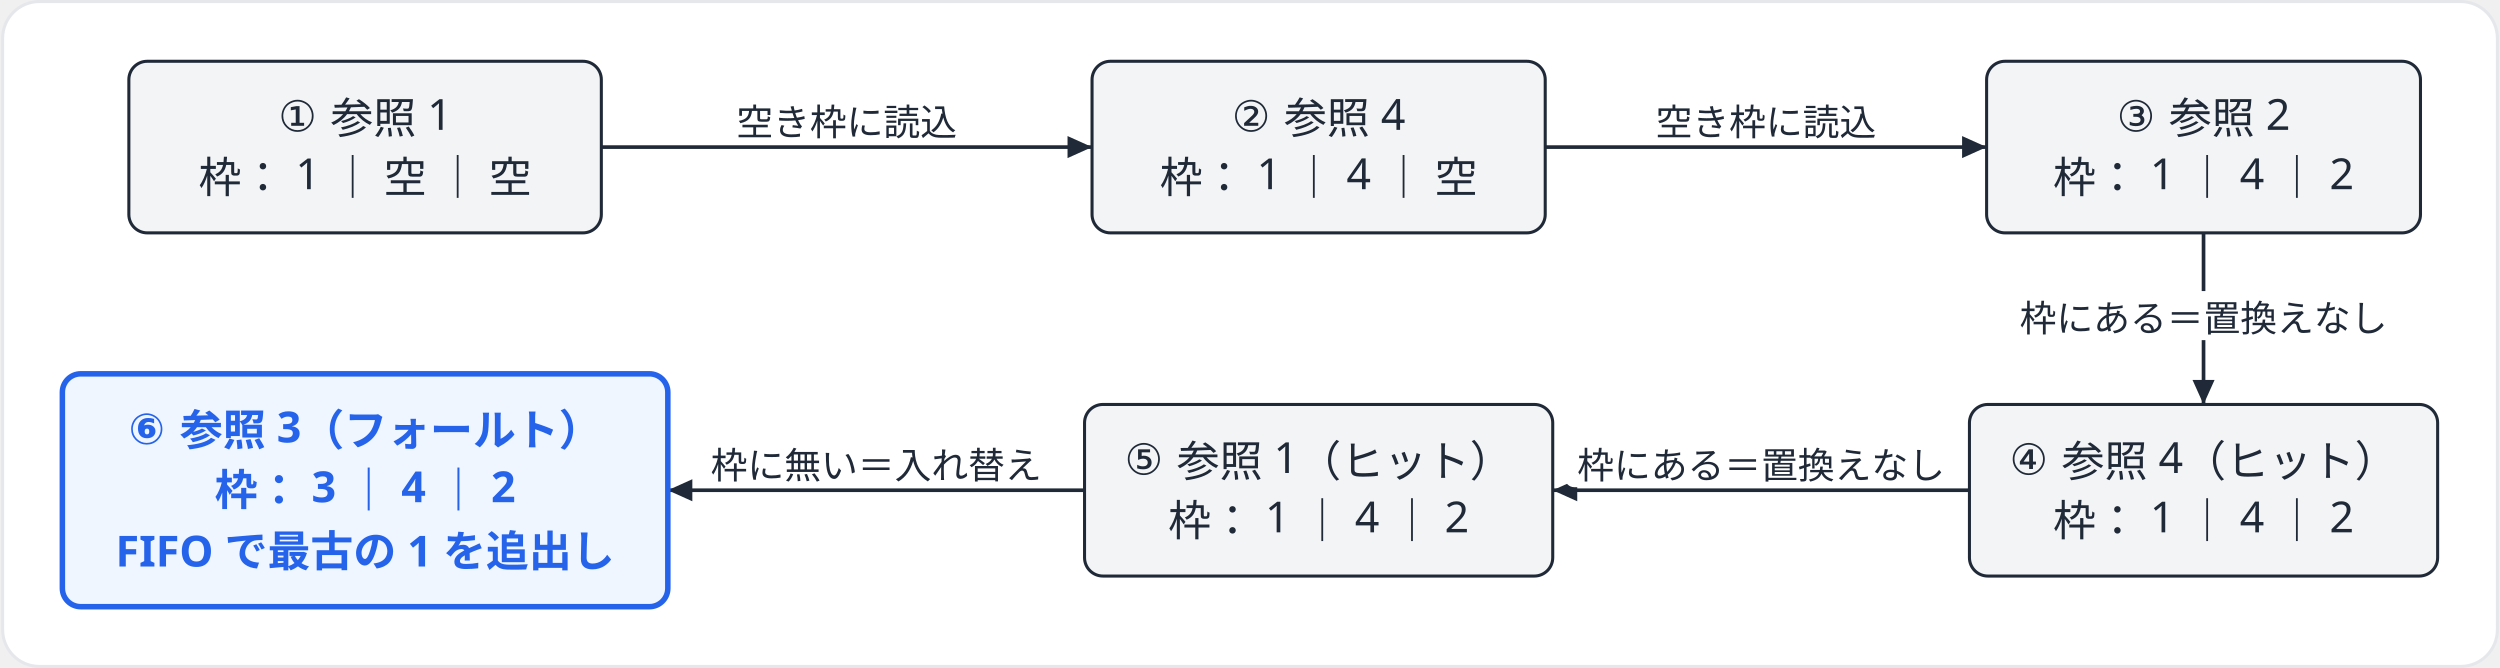
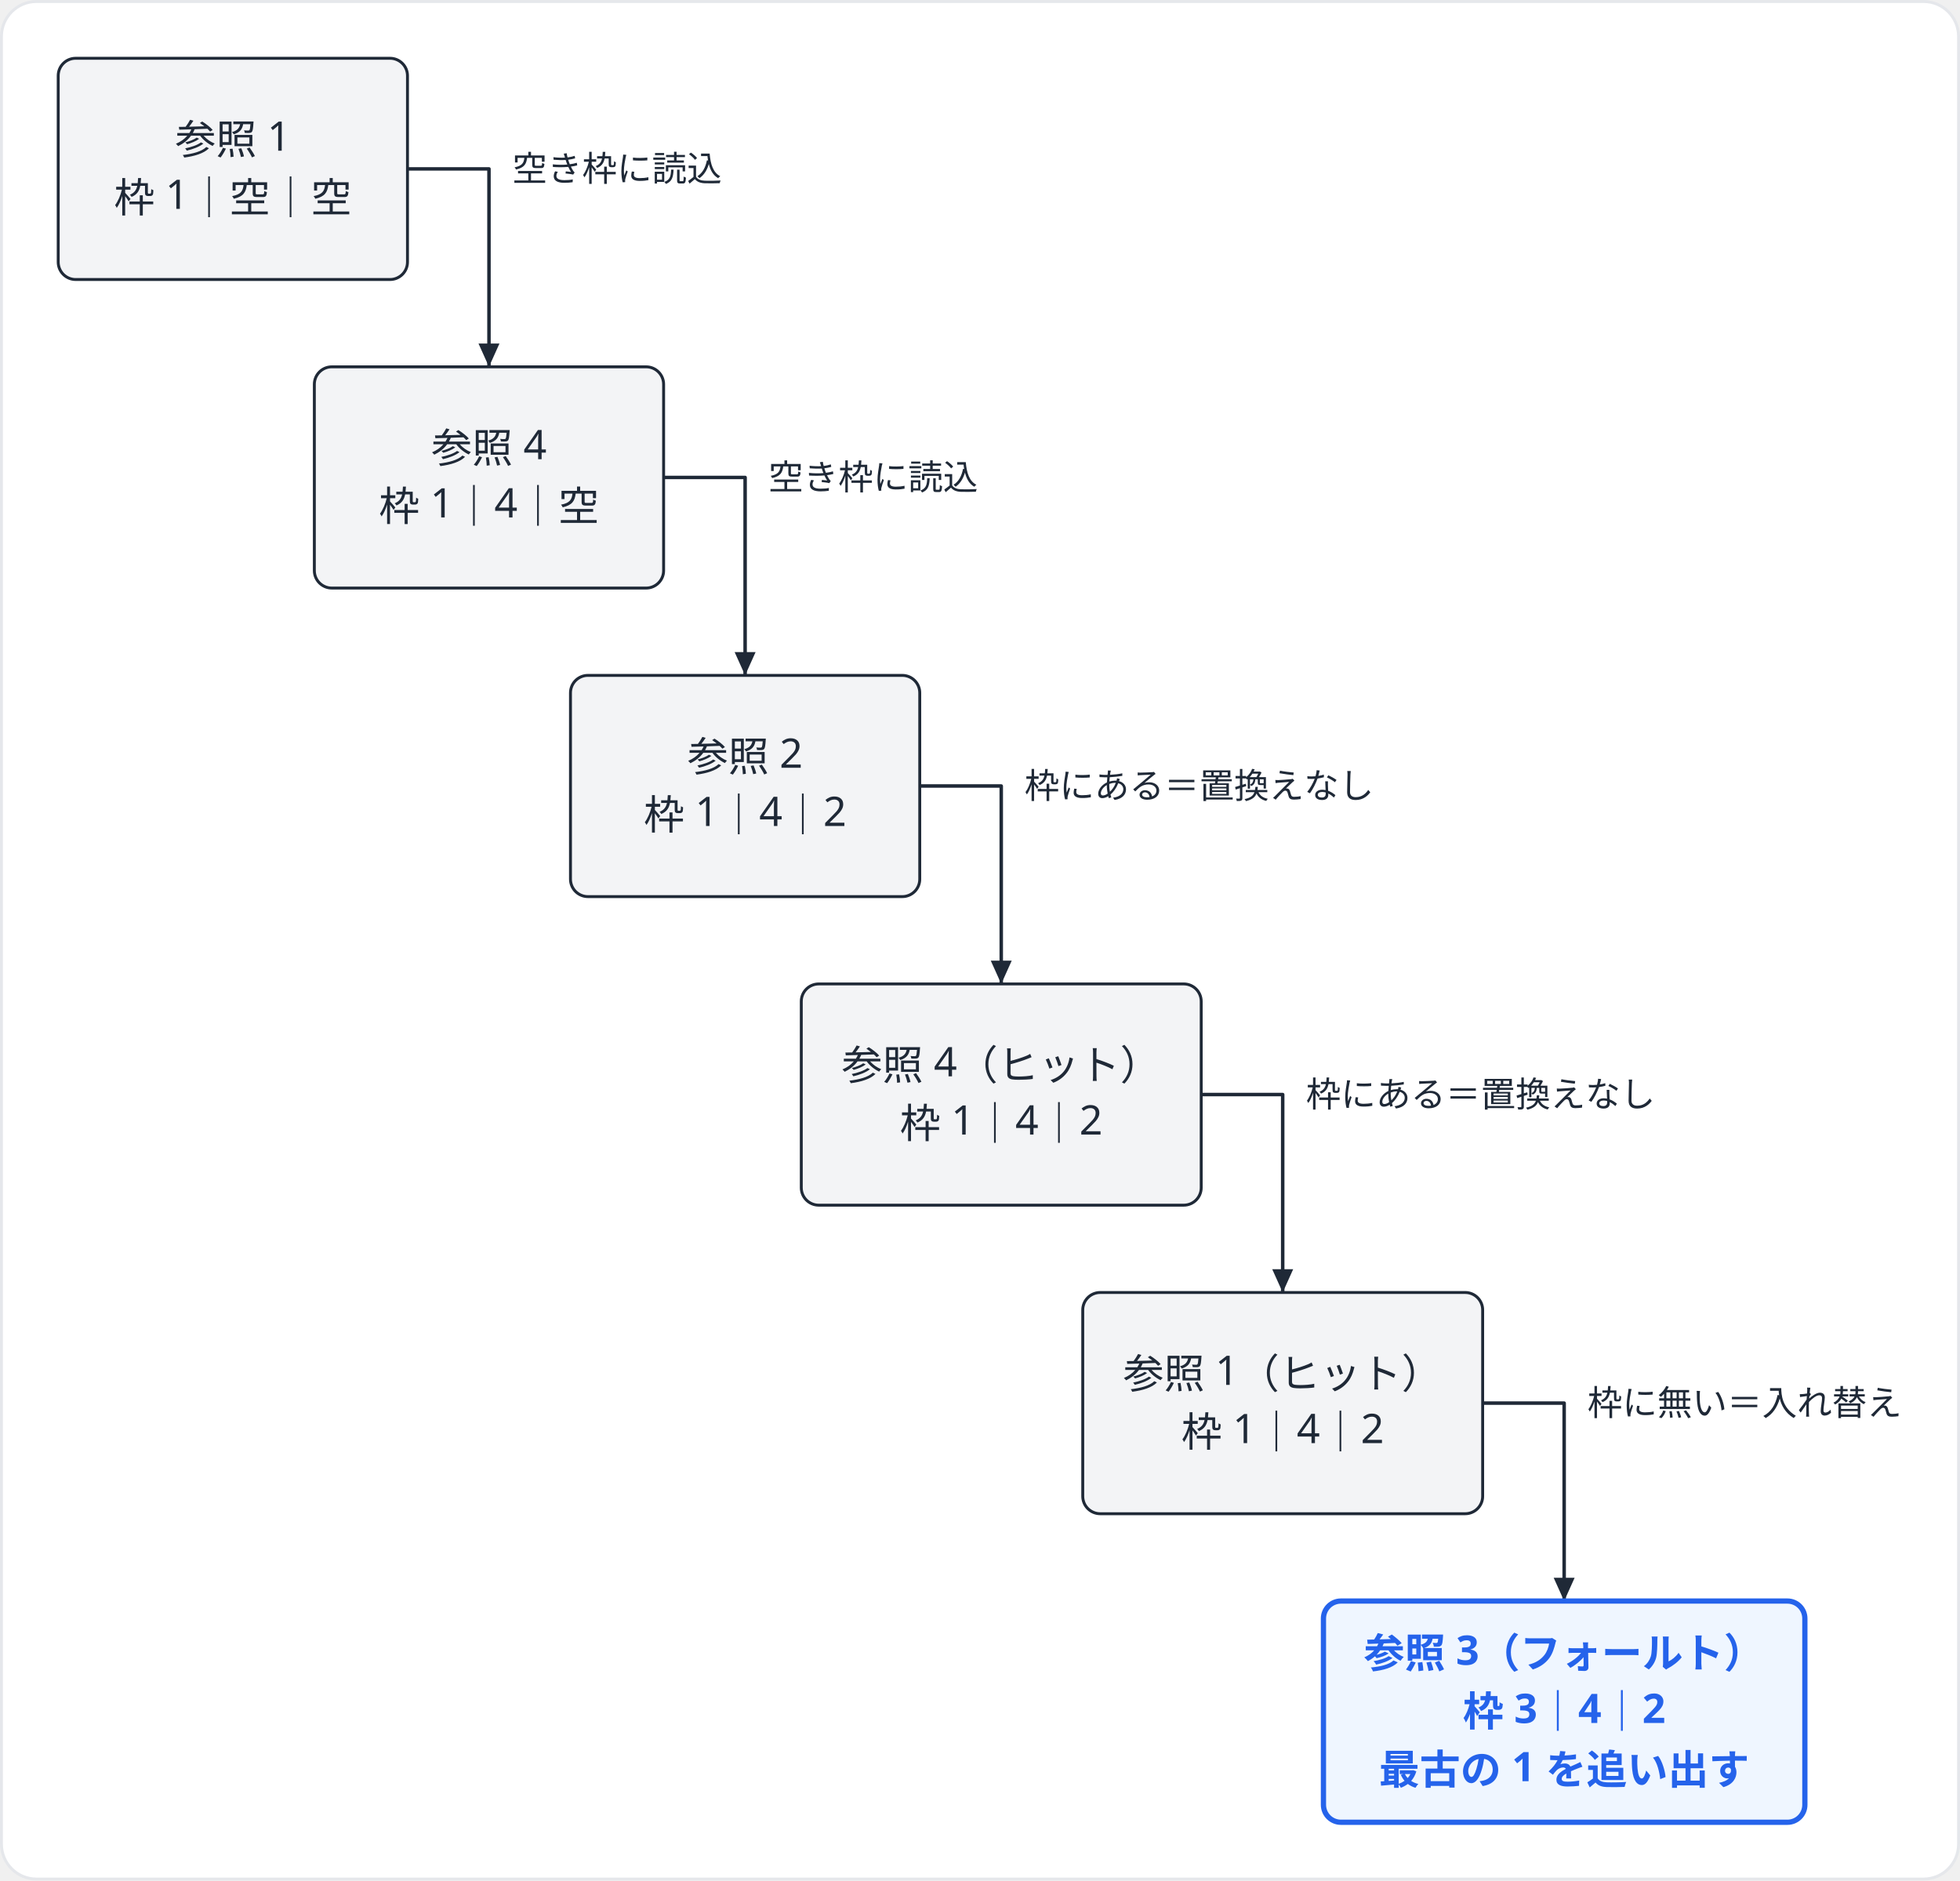
- <svg xmlns="http://www.w3.org/2000/svg" width="640" height="171" viewBox="0 0 815.2 218">
-   <rect x="0.5" y="0.5" width="814.2" height="217" rx="12" fill="#ffffff" stroke="#e5e7eb" stroke-width="1" />
+ <svg xmlns="http://www.w3.org/2000/svg" width="640" height="614" viewBox="0 0 673.4 646">
+   <rect x="0.5" y="0.5" width="672.4" height="645" rx="12" fill="#ffffff" stroke="#e5e7eb" stroke-width="1" />
  <g transform="translate(20 20)">
-     <polyline points="175.9,28 336.05,28" fill="none" stroke="#1f2937" stroke-width="1.2" stroke-linejoin="round" />
-     <polygon points="336.05,28 328.05,31.6 328.05,24.4" fill="#1f2937" />
-     <polyline points="483.95,28 628,28" fill="none" stroke="#1f2937" stroke-width="1.2" stroke-linejoin="round" />
-     <polygon points="628,28 620,31.6 620,24.4" fill="#1f2937" />
-     <polyline points="698.8,56 698.8,112" fill="none" stroke="#1f2937" stroke-width="1.2" stroke-linejoin="round" />
-     <polygon points="698.8,112 695.2,104 702.4,104" fill="#1f2937" />
-     <polyline points="622.4,140 486.4,140" fill="none" stroke="#1f2937" stroke-width="1.2" stroke-linejoin="round" />
-     <polygon points="486.4,140 494.4,136.4 494.4,143.6" fill="#1f2937" />
-     <polyline points="333.6,140 197.6,140" fill="none" stroke="#1f2937" stroke-width="1.2" stroke-linejoin="round" />
-     <polygon points="197.6,140 205.6,136.4 205.6,143.6" fill="#1f2937" />
-     <rect x="21.7" y="0" width="154.2" height="56" rx="6" fill="#f3f4f6" stroke="#1f2937" stroke-width="1" />
-     <text x="98.8" y="22.9" font-family="Hiragino Sans, Hiragino Kaku Gothic ProN, Noto Sans JP, Yu Gothic, Meiryo, sans-serif" font-size="14" fill="#1f2937" text-anchor="middle">① 参照 1</text>
-     <text x="98.8" y="42.9" font-family="Hiragino Sans, Hiragino Kaku Gothic ProN, Noto Sans JP, Yu Gothic, Meiryo, sans-serif" font-size="14" fill="#1f2937" text-anchor="middle">枠： 1 ｜ 空 ｜ 空</text>
-     <rect x="336.05" y="0" width="147.9" height="56" rx="6" fill="#f3f4f6" stroke="#1f2937" stroke-width="1" />
-     <text x="410" y="22.9" font-family="Hiragino Sans, Hiragino Kaku Gothic ProN, Noto Sans JP, Yu Gothic, Meiryo, sans-serif" font-size="14" fill="#1f2937" text-anchor="middle">② 参照 4</text>
-     <text x="410" y="42.9" font-family="Hiragino Sans, Hiragino Kaku Gothic ProN, Noto Sans JP, Yu Gothic, Meiryo, sans-serif" font-size="14" fill="#1f2937" text-anchor="middle">枠： 1 ｜ 4 ｜ 空</text>
-     <rect x="628" y="0" width="141.6" height="56" rx="6" fill="#f3f4f6" stroke="#1f2937" stroke-width="1" />
-     <text x="698.8" y="22.9" font-family="Hiragino Sans, Hiragino Kaku Gothic ProN, Noto Sans JP, Yu Gothic, Meiryo, sans-serif" font-size="14" fill="#1f2937" text-anchor="middle">③ 参照 2</text>
-     <text x="698.8" y="42.9" font-family="Hiragino Sans, Hiragino Kaku Gothic ProN, Noto Sans JP, Yu Gothic, Meiryo, sans-serif" font-size="14" fill="#1f2937" text-anchor="middle">枠： 1 ｜ 4 ｜ 2</text>
-     <rect x="622.4" y="112" width="152.8" height="56" rx="6" fill="#f3f4f6" stroke="#1f2937" stroke-width="1" />
-     <text x="698.8" y="134.9" font-family="Hiragino Sans, Hiragino Kaku Gothic ProN, Noto Sans JP, Yu Gothic, Meiryo, sans-serif" font-size="14" fill="#1f2937" text-anchor="middle">④ 参照 4（ヒット）</text>
-     <text x="698.8" y="154.9" font-family="Hiragino Sans, Hiragino Kaku Gothic ProN, Noto Sans JP, Yu Gothic, Meiryo, sans-serif" font-size="14" fill="#1f2937" text-anchor="middle">枠： 1 ｜ 4 ｜ 2</text>
-     <rect x="333.6" y="112" width="152.8" height="56" rx="6" fill="#f3f4f6" stroke="#1f2937" stroke-width="1" />
-     <text x="410" y="134.9" font-family="Hiragino Sans, Hiragino Kaku Gothic ProN, Noto Sans JP, Yu Gothic, Meiryo, sans-serif" font-size="14" fill="#1f2937" text-anchor="middle">⑤ 参照 1（ヒット）</text>
-     <text x="410" y="154.9" font-family="Hiragino Sans, Hiragino Kaku Gothic ProN, Noto Sans JP, Yu Gothic, Meiryo, sans-serif" font-size="14" fill="#1f2937" text-anchor="middle">枠： 1 ｜ 4 ｜ 2</text>
-     <rect x="0" y="102" width="197.6" height="76" rx="6" fill="#eff6ff" stroke="#2563eb" stroke-width="1.8" />
-     <text x="98.8" y="124.9" font-family="Hiragino Sans, Hiragino Kaku Gothic ProN, Noto Sans JP, Yu Gothic, Meiryo, sans-serif" font-size="14" fill="#2563eb" text-anchor="middle" font-weight="600">⑥ 参照 3（フォールト）</text>
-     <text x="98.8" y="144.9" font-family="Hiragino Sans, Hiragino Kaku Gothic ProN, Noto Sans JP, Yu Gothic, Meiryo, sans-serif" font-size="14" fill="#2563eb" text-anchor="middle" font-weight="600">枠： 3 ｜ 4 ｜ 2</text>
-     <text x="98.8" y="164.9" font-family="Hiragino Sans, Hiragino Kaku Gothic ProN, Noto Sans JP, Yu Gothic, Meiryo, sans-serif" font-size="14" fill="#2563eb" text-anchor="middle" font-weight="600">FIFO で最古の 1 を追出し</text>
-     <rect x="215.97" y="11" width="80" height="16" rx="3" fill="#ffffff" />
-     <text x="255.97" y="24.2" font-family="Hiragino Sans, Hiragino Kaku Gothic ProN, Noto Sans JP, Yu Gothic, Meiryo, sans-serif" font-size="12" fill="#1f2937" text-anchor="middle">空き枠に読込</text>
-     <rect x="515.98" y="11" width="80" height="16" rx="3" fill="#ffffff" />
-     <text x="555.98" y="24.2" font-family="Hiragino Sans, Hiragino Kaku Gothic ProN, Noto Sans JP, Yu Gothic, Meiryo, sans-serif" font-size="12" fill="#1f2937" text-anchor="middle">空き枠に読込</text>
-     <rect x="634.8" y="75" width="128" height="16" rx="3" fill="#ffffff" />
-     <text x="698.8" y="88.2" font-family="Hiragino Sans, Hiragino Kaku Gothic ProN, Noto Sans JP, Yu Gothic, Meiryo, sans-serif" font-size="12" fill="#1f2937" text-anchor="middle">枠にある＝置換えなし</text>
-     <rect x="490.4" y="123" width="128" height="16" rx="3" fill="#ffffff" />
-     <text x="554.4" y="136.2" font-family="Hiragino Sans, Hiragino Kaku Gothic ProN, Noto Sans JP, Yu Gothic, Meiryo, sans-serif" font-size="12" fill="#1f2937" text-anchor="middle">枠にある＝置換えなし</text>
-     <rect x="207.6" y="123" width="116" height="16" rx="3" fill="#ffffff" />
-     <text x="265.6" y="136.2" font-family="Hiragino Sans, Hiragino Kaku Gothic ProN, Noto Sans JP, Yu Gothic, Meiryo, sans-serif" font-size="12" fill="#1f2937" text-anchor="middle">枠に無い＝入れ替え</text>
+     <polyline points="120,38 148,38 148,106" fill="none" stroke="#1f2937" stroke-width="1.2" stroke-linejoin="round" />
+     <polygon points="148,106 144.4,98 151.6,98" fill="#1f2937" />
+     <polyline points="208,144 236,144 236,212" fill="none" stroke="#1f2937" stroke-width="1.2" stroke-linejoin="round" />
+     <polygon points="236,212 232.4,204 239.6,204" fill="#1f2937" />
+     <polyline points="296,250 324,250 324,318" fill="none" stroke="#1f2937" stroke-width="1.2" stroke-linejoin="round" />
+     <polygon points="324,318 320.4,310 327.6,310" fill="#1f2937" />
+     <polyline points="392.7,356 420.7,356 420.7,424" fill="none" stroke="#1f2937" stroke-width="1.2" stroke-linejoin="round" />
+     <polygon points="420.7,424 417.1,416 424.3,416" fill="#1f2937" />
+     <polyline points="489.4,462 517.4,462 517.4,530" fill="none" stroke="#1f2937" stroke-width="1.2" stroke-linejoin="round" />
+     <polygon points="517.4,530 513.8,522 521,522" fill="#1f2937" />
+     <rect x="0" y="0" width="120" height="76" rx="6" fill="#f3f4f6" stroke="#1f2937" stroke-width="1" />
+     <text x="60" y="32.9" font-family="Hiragino Sans, Hiragino Kaku Gothic ProN, Noto Sans JP, Yu Gothic, Meiryo, sans-serif" font-size="14" fill="#1f2937" text-anchor="middle">参照 1</text>
+     <text x="60" y="52.9" font-family="Hiragino Sans, Hiragino Kaku Gothic ProN, Noto Sans JP, Yu Gothic, Meiryo, sans-serif" font-size="14" fill="#1f2937" text-anchor="middle">枠 1｜空｜空</text>
+     <rect x="88" y="106" width="120" height="76" rx="6" fill="#f3f4f6" stroke="#1f2937" stroke-width="1" />
+     <text x="148" y="138.9" font-family="Hiragino Sans, Hiragino Kaku Gothic ProN, Noto Sans JP, Yu Gothic, Meiryo, sans-serif" font-size="14" fill="#1f2937" text-anchor="middle">参照 4</text>
+     <text x="148" y="158.9" font-family="Hiragino Sans, Hiragino Kaku Gothic ProN, Noto Sans JP, Yu Gothic, Meiryo, sans-serif" font-size="14" fill="#1f2937" text-anchor="middle">枠 1｜4｜空</text>
+     <rect x="176" y="212" width="120" height="76" rx="6" fill="#f3f4f6" stroke="#1f2937" stroke-width="1" />
+     <text x="236" y="244.9" font-family="Hiragino Sans, Hiragino Kaku Gothic ProN, Noto Sans JP, Yu Gothic, Meiryo, sans-serif" font-size="14" fill="#1f2937" text-anchor="middle">参照 2</text>
+     <text x="236" y="264.9" font-family="Hiragino Sans, Hiragino Kaku Gothic ProN, Noto Sans JP, Yu Gothic, Meiryo, sans-serif" font-size="14" fill="#1f2937" text-anchor="middle">枠 1｜4｜2</text>
+     <rect x="255.3" y="318" width="137.4" height="76" rx="6" fill="#f3f4f6" stroke="#1f2937" stroke-width="1" />
+     <text x="324" y="350.9" font-family="Hiragino Sans, Hiragino Kaku Gothic ProN, Noto Sans JP, Yu Gothic, Meiryo, sans-serif" font-size="14" fill="#1f2937" text-anchor="middle">参照 4（ヒット）</text>
+     <text x="324" y="370.9" font-family="Hiragino Sans, Hiragino Kaku Gothic ProN, Noto Sans JP, Yu Gothic, Meiryo, sans-serif" font-size="14" fill="#1f2937" text-anchor="middle">枠 1｜4｜2</text>
+     <rect x="352" y="424" width="137.4" height="76" rx="6" fill="#f3f4f6" stroke="#1f2937" stroke-width="1" />
+     <text x="420.7" y="456.9" font-family="Hiragino Sans, Hiragino Kaku Gothic ProN, Noto Sans JP, Yu Gothic, Meiryo, sans-serif" font-size="14" fill="#1f2937" text-anchor="middle">参照 1（ヒット）</text>
+     <text x="420.7" y="476.9" font-family="Hiragino Sans, Hiragino Kaku Gothic ProN, Noto Sans JP, Yu Gothic, Meiryo, sans-serif" font-size="14" fill="#1f2937" text-anchor="middle">枠 1｜4｜2</text>
+     <rect x="434.7" y="530" width="165.4" height="76" rx="6" fill="#eff6ff" stroke="#2563eb" stroke-width="1.8" />
+     <text x="517.4" y="552.9" font-family="Hiragino Sans, Hiragino Kaku Gothic ProN, Noto Sans JP, Yu Gothic, Meiryo, sans-serif" font-size="14" fill="#2563eb" text-anchor="middle" font-weight="600">参照 3（フォールト）</text>
+     <text x="517.4" y="572.9" font-family="Hiragino Sans, Hiragino Kaku Gothic ProN, Noto Sans JP, Yu Gothic, Meiryo, sans-serif" font-size="14" fill="#2563eb" text-anchor="middle" font-weight="600">枠 3｜4｜2</text>
+     <text x="517.4" y="592.9" font-family="Hiragino Sans, Hiragino Kaku Gothic ProN, Noto Sans JP, Yu Gothic, Meiryo, sans-serif" font-size="14" fill="#2563eb" text-anchor="middle" font-weight="600">最古の 1 を追い出す</text>
+     <text x="156" y="42.2" font-family="Hiragino Sans, Hiragino Kaku Gothic ProN, Noto Sans JP, Yu Gothic, Meiryo, sans-serif" font-size="12" fill="#1f2937" text-anchor="start">空き枠に読込</text>
+     <text x="244" y="148.2" font-family="Hiragino Sans, Hiragino Kaku Gothic ProN, Noto Sans JP, Yu Gothic, Meiryo, sans-serif" font-size="12" fill="#1f2937" text-anchor="start">空き枠に読込</text>
+     <text x="332" y="254.2" font-family="Hiragino Sans, Hiragino Kaku Gothic ProN, Noto Sans JP, Yu Gothic, Meiryo, sans-serif" font-size="12" fill="#1f2937" text-anchor="start">枠にある＝置換えなし</text>
+     <text x="428.7" y="360.2" font-family="Hiragino Sans, Hiragino Kaku Gothic ProN, Noto Sans JP, Yu Gothic, Meiryo, sans-serif" font-size="12" fill="#1f2937" text-anchor="start">枠にある＝置換えなし</text>
+     <text x="525.4" y="466.2" font-family="Hiragino Sans, Hiragino Kaku Gothic ProN, Noto Sans JP, Yu Gothic, Meiryo, sans-serif" font-size="12" fill="#1f2937" text-anchor="start">枠に無い＝入れ替え</text>
  </g>
</svg>
